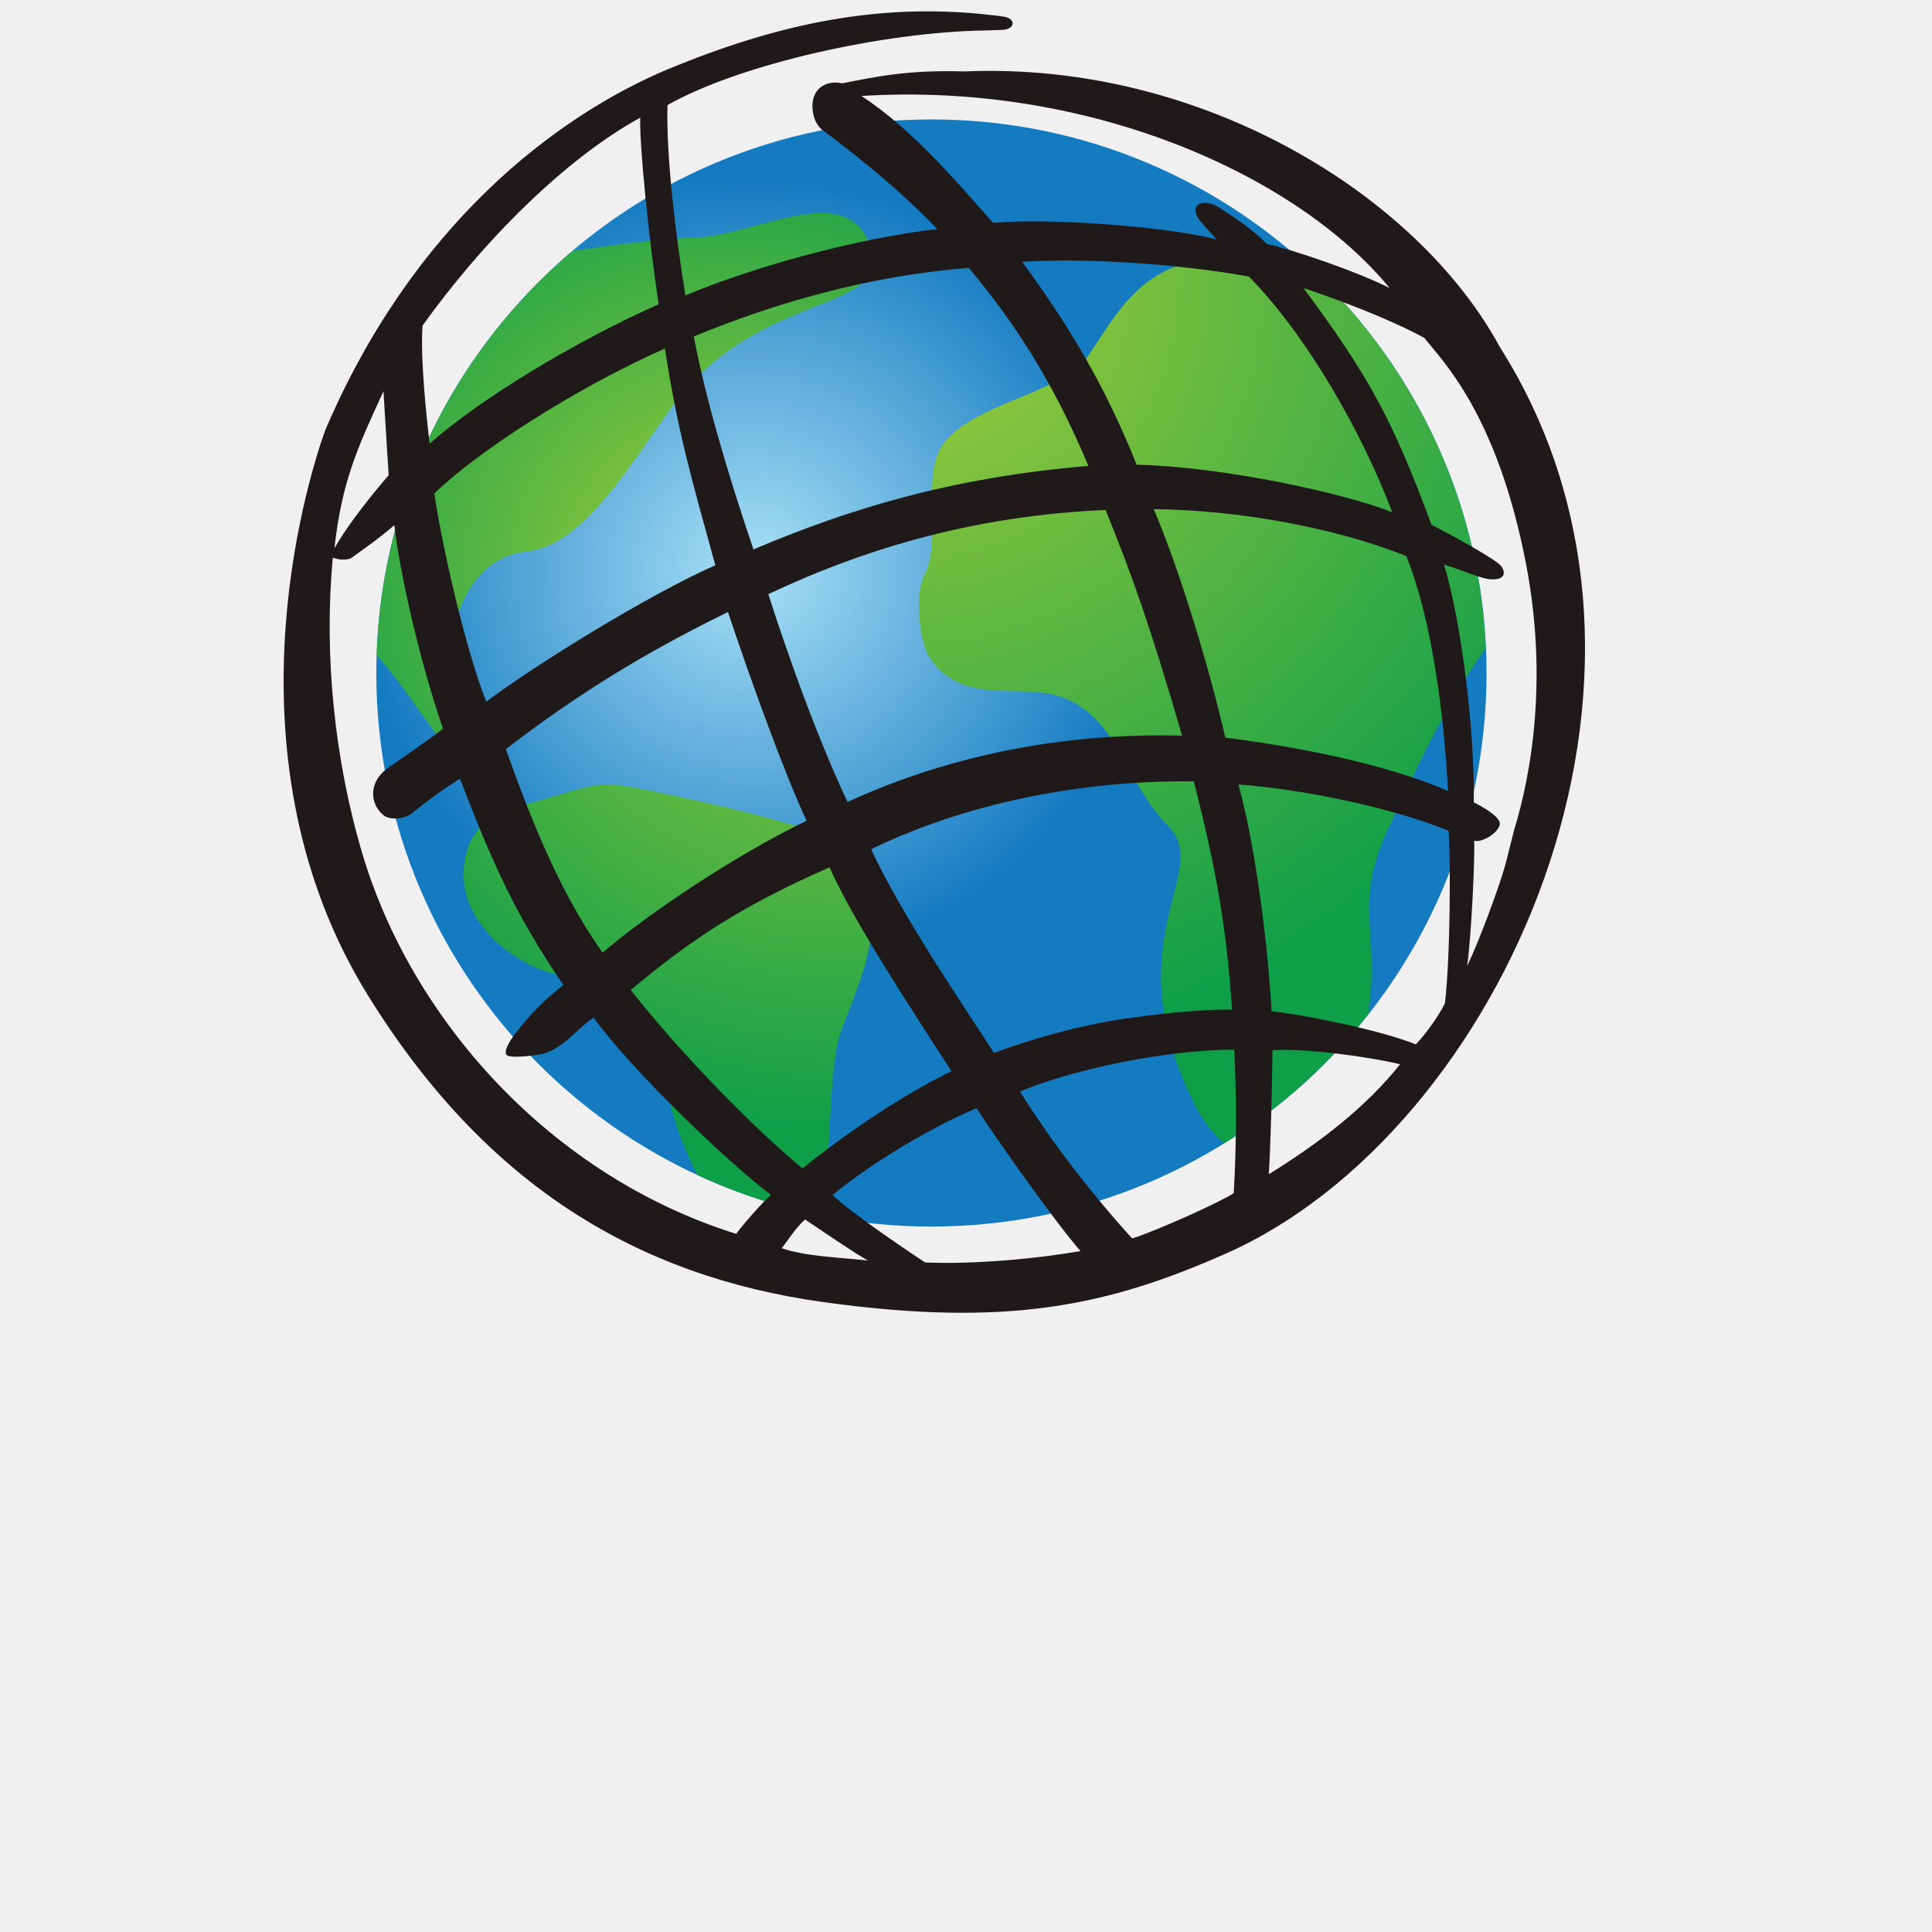
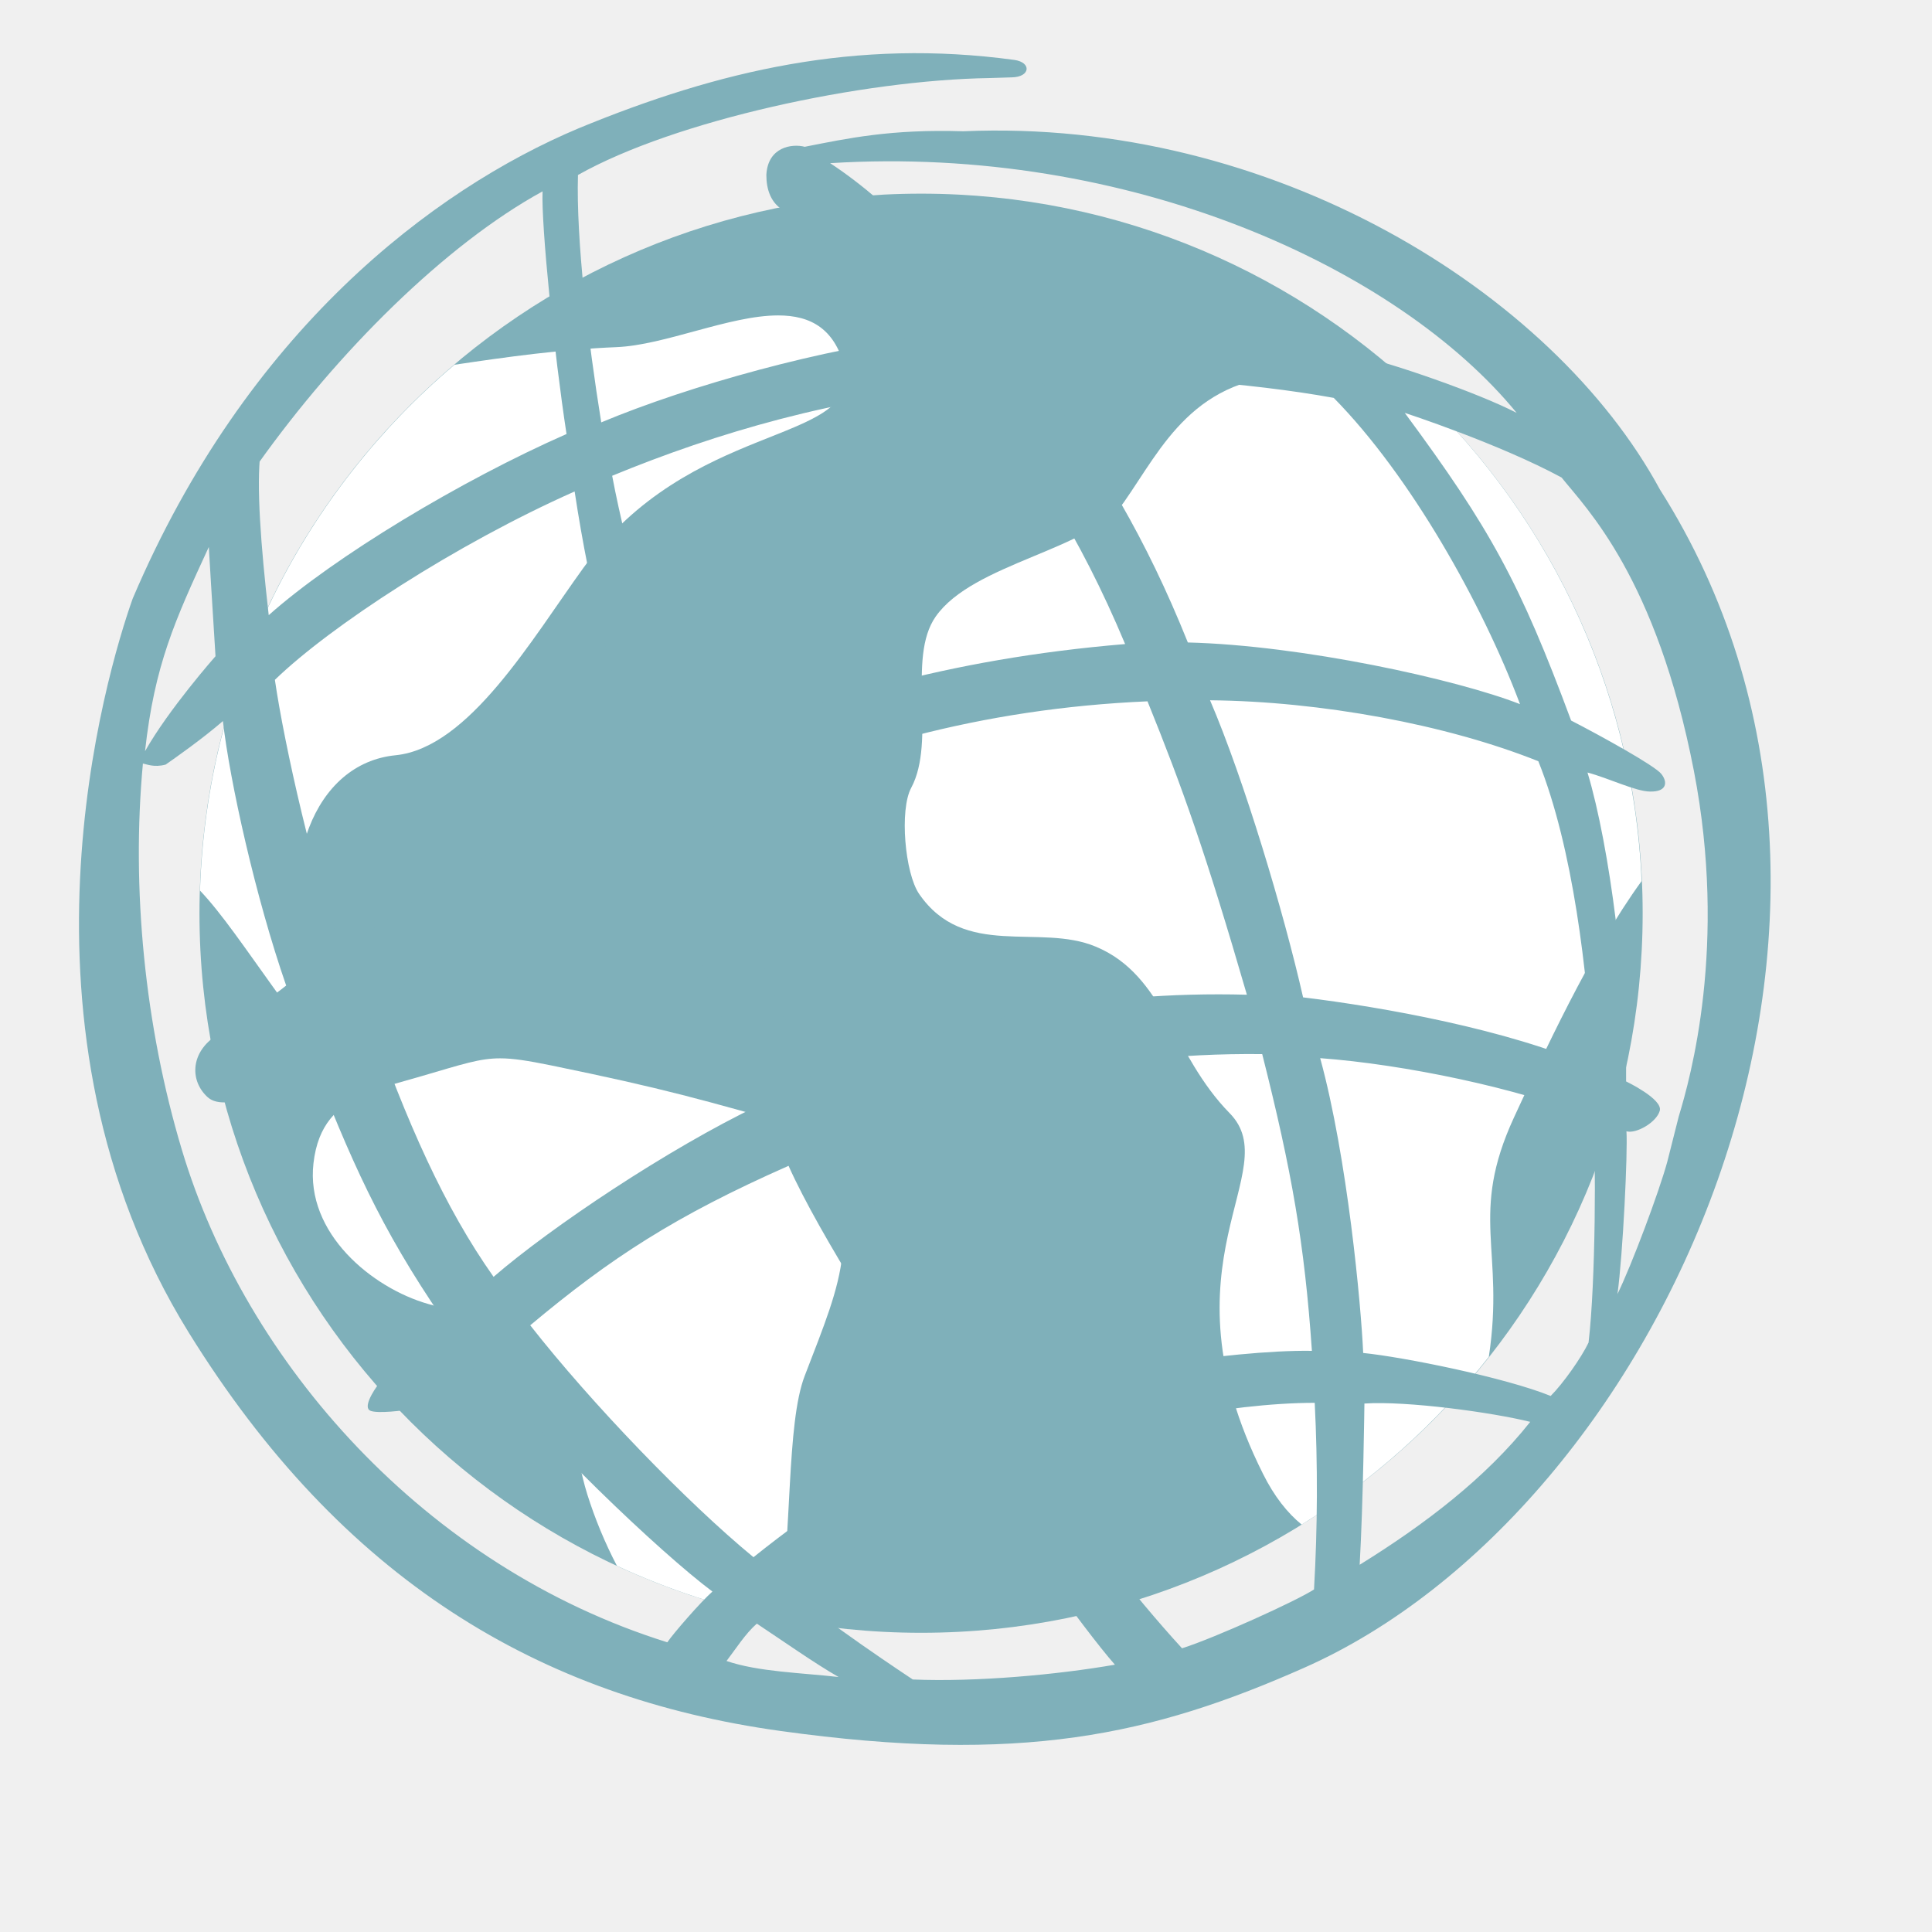
- <svg xmlns="http://www.w3.org/2000/svg" xmlns:xlink="http://www.w3.org/1999/xlink" height="2500" viewBox="-12.8 23.6 1096.4 1425.202" width="2500">
+ <svg xmlns="http://www.w3.org/2000/svg" xmlns:xlink="http://www.w3.org/1999/xlink" height="2500" viewBox="-12.8 300 1096.4 500" width="2500">
  <radialGradient id="a" cx="377.99" cy="444.28" gradientUnits="userSpaceOnUse" r="289.58">
    <stop offset="0" stop-color="#a9e0f6" />
    <stop offset="1" stop-color="#147bc1" />
  </radialGradient>
  <linearGradient id="b">
    <stop offset="0" stop-color="#a4cd39" />
    <stop offset=".96" stop-color="#0f9f49" />
    <stop offset="1" stop-color="#0f9f49" />
  </linearGradient>
  <radialGradient id="c" cx="358.49" cy="448.47" gradientUnits="userSpaceOnUse" r="354.3" xlink:href="#b" />
  <radialGradient id="d" cx="440.58" cy="425.25" gradientUnits="userSpaceOnUse" r="452.2" xlink:href="#b" />
  <radialGradient id="e" cx="487.84" cy="232.55" gradientUnits="userSpaceOnUse" r="595.54" xlink:href="#b" />
-   <path d="m100.4 520.1c0 225.5 183.4 408.3 409.5 408.3s409.5-182.8 409.5-408.3-183.4-408.4-409.5-408.4-409.5 182.9-409.5 408.4" fill="url(#a)" />
-   <path d="m337 198.8c-31.5 1.3-61.8 5.5-91.9 10-85.4 72.3-140.6 178.8-144.4 298.4 24.2 25.4 56 82.7 92.8 115.9a132.9 132.9 0 0 1 15.8-5.7c-18-20.9-43.3-48.6-47.1-61.4-18.5-62.5 3-121 49.5-125.6 41.6-4.2 77.3-65.9 106.7-106.5 60.5-83.4 153.3-69.5 148.7-111.2-5.4-24.4-19.8-31.9-38.3-31.9-27.7 0-64.3 16.9-91.8 18" fill="url(#c)" />
-   <path d="m226.8 612.4-17.5 5c-5 1.3-9 3.3-15.8 5.7-15 6.7-25.9 16.9-28.4 38.8-4.6 39.7 33.2 70.8 65.1 79.9 40.4 11.6 43.8-1.9 65 26.7 14.9 20 17.7 57 25.3 81.4a251.3 251.3 0 0 0 16.8 40.5 407.1 407.1 0 0 0 91.7 30c7.9-47 4.3-110.5 14.9-137.9 21.6-56.2 33.8-81 4.6-138.9-64.3-18.2-83.9-23.9-148.6-37.2-13.3-2.7-21.5-4-28.9-4-11.5 0-21 3.2-44.2 10" fill="url(#d)" />
-   <path d="m625 286.8c-18.9 27.1-85.5 34.5-106.8 64.9-16.6 23.7.5 70.3-13.9 97.2-6.7 12.4-3.6 48.4 4.5 60.2 25.6 37.2 68.2 16.5 100.2 29.9 39.1 16.2 43.6 61.5 76 94.5s-41.4 84.2 18.9 204.6c6.4 12.9 14 22.4 22 28.9a410.9 410.9 0 0 0 106.2-95.2c9.2-60.8-11.4-80.2 14.3-135.9 15.9-34.3 43.1-93.8 72.4-134.1-4.9-112.7-55.7-213.6-134.2-284.5-7.4 2-16.7 2.4-29.5.1a158.4 158.4 0 0 0 -29.9-2.9c-60.5 0-78.6 41.5-100.2 72.3" fill="url(#e)" />
-   <path d="m378.6 428.9c69.7-29.5 145.3-53.1 247.1-61.6-26-62.1-54.6-106-88.3-146.1-75 6-143.6 26.2-202.8 50.6 8.7 46 25.2 101.6 44 157.1m324.9 171.1c-96.4-1.1-180.5 21.9-238.1 50.1 24.4 52.3 72.6 121.7 90.6 150.2 31.4-11.6 65-20.3 91.2-24.4s60.9-7.9 84.5-7.5c-4.2-60.9-11.4-102-28.2-168.4m-255.5 15.2c77-35.3 161.6-51.2 246.8-48.9-23.3-80.3-36.6-117.6-56.4-166.5-94.6 4.1-175.3 27.4-248.8 62.1 0 0 27.1 86.9 58.4 153.3m296.1-387.6c-47.2-8.6-116.1-14-167.2-10.9 34.9 48.1 60.4 90 84.4 149.7 64.6 1.6 152.5 20.9 188.5 35-21.5-57.2-62.3-129.7-105.7-173.8m146.9 379.5c-2.9-53-11-123.9-30.8-173.3-52.2-20.9-123.6-34-186.3-34.6 19.3 45 41.8 120.2 52.8 168.6 45.3 5.5 116.1 18.2 164.3 39.3m-43.1-371c-67.4-82.3-219.9-152.3-389.6-141.7 37.9 24.9 69.5 62.6 97.1 93.6 42.4-3.9 131.4 3.1 164.9 12.3-5.7-6.7-12.7-13.3-14.5-17.3-4.8-10.2 6.7-12.4 15.9-6.6 11.6 7.5 25 16.3 35.6 27.1 19.7 4.4 68.1 21 90.6 32.6m81.2 396.1c-1.9 6.6-13.5 13.2-18.9 11.6.8 11.7-2 69.9-5.1 92.4 8.1-16.6 23.6-57.9 28.3-75.2l6.5-25.7c6.6-21.7 27.7-97 8.6-195.9-21.3-109.9-61.2-149.2-75.1-166.6-35.4-19.2-89-36.7-89-36.7 48.5 65.6 65.4 96.5 94.4 174.6 16.9 8.7 47.5 25.6 51.2 30.3s3.2 10.2-6.4 10c-8 0-23.5-7.6-35.5-10.8 12.8 42.5 22.6 122 21.9 175.3 0 0 21.1 10.1 19.1 16.7m-61.9 161.8c7-7 17.4-21.7 21.5-30.3 4.1-34.9 4.2-106.5 2.7-127.3-42.2-17.1-107.4-30.6-155-34.1 15.5 56.7 23.2 140.1 24.4 167.3 22.8 2.3 80.5 13.9 106.4 24.4m-108.4 95.8c37-22.9 71.6-49.3 96.8-81.1-21.7-5.4-70.1-12-94.1-10.4 0 0-.7 57.4-2.7 91.5m-100.8 47.4c18.4-5.8 65.2-27 74.9-33.4a989.1 989.1 0 0 0 .4-105.9c-49.2 0-118.5 14.3-158.1 30.9 23 37 54.7 77.7 82.8 108.4m-221-32.1c13.7 13.8 68.2 49.8 68.2 49.8 36.2 1.5 82-2.7 114.7-8.4-18.1-20.5-63-84-76.7-105.4-34.8 14.6-78.9 41.4-106.2 64m-148.9-151.2c34.7 44.3 88.9 100.5 126.7 131.6 35.7-28.6 76.2-55.4 109.9-71.7-29.1-44.9-72-110.2-90-150.4-64.5 28.5-101.1 52.4-146.6 90.5m-92.1-177.7c22.1 62.8 43.4 110.7 71.3 150.2 32.6-28.2 99.4-72.9 150.5-97.3-16.8-36.1-41.1-103.5-58-154-65.9 32.2-115 63.6-163.8 101.1m-52.8-188.6c5.2 36.1 22.6 114.1 38.3 153.6 37.2-27.9 121.3-79.7 169-100.6-16.7-60.6-27.9-98.8-37.2-159.9-67.3 29.9-138.5 76.3-170.1 106.9m-8.2-128.7c-2.3 18.2.1 51.8 4.7 92 37.2-33.1 109-76.4 169-102.8-7-45.6-14.4-118.3-13.6-137.7-55.5 30.4-116.4 91.4-161.1 154.1m181.6-189.9c79.8-32.9 157.5-51 247.2-38.8 10 1.4 9.1 9.8-1.5 9.9l-12.6.4c-72.2 1.1-178.5 24-233.5 55-1.1 36.5 5.8 94.6 13.2 140.4 49.9-20.9 127.2-42.4 185.8-48.9-33.3-35.2-78.6-68.6-84-72.5s-8.1-10.5-8.1-19c.8-15.9 14.5-17.9 21.8-16 24.4-4.8 48.7-10.1 90-8.8 174.8-7.6 334.4 90.9 395.3 203.3 154.4 243.4.1 579.3-202 668.7-86.5 38.3-160.6 54.8-297.2 35.8s-248.8-85.8-335.7-226.1c-107.1-172.9-46.8-374.3-31.8-416.5 64.5-151.6 170.1-232 253.1-266.9m-206.1 299.6c-1.7-26.2-3.8-62-3.8-62-19.3 41.8-30.8 67-36.2 115.9 13.5-23.9 40-53.9 40-53.9m282 530.8c-29.1-21.7-100.9-89.6-130.7-130.6-11 6.4-23.2 23.9-39 26.9-6.2 1.1-20.3 2.8-24.4 1.1s.9-10.4 5.4-16.2a191 191 0 0 1 35.6-36c-35.4-51.8-52.2-89.7-76.3-152.1-14 8.7-24.1 16.4-36.2 26-4.1 3.2-15.4 5.3-20.8.4-9.9-8.9-10.1-24.5 3.9-34.4 5.7-4 34-23.5 40.6-29-17.4-50.1-32-115.9-35.9-150.1-11.6 10.1-27.9 21.5-32.5 24.7-6.6 1.8-11-.3-12.9-.6-6.6 70.8 1 148.8 22.1 219.2 36.3 121.1 138.1 236.5 275.5 279.5 3.2-4.8 19-23 25.6-28.8m71.6 48.5c-13.6-7.8-30.6-19.8-46.4-30.3-6.6 5.8-11.9 14.3-17.2 21.2 18.2 6.2 42.7 6.7 63.6 9.1" fill="#1f191a" />
+   <path d="m100.4 520.1c0 225.5 183.4 408.3 409.5 408.3s409.5-182.8 409.5-408.3-183.4-408.4-409.5-408.4-409.5 182.9-409.5 408.4" fill="#7FB0BA" />
+   <path d="m337 198.8c-31.5 1.3-61.8 5.5-91.9 10-85.4 72.3-140.6 178.8-144.4 298.4 24.2 25.4 56 82.7 92.8 115.9a132.9 132.9 0 0 1 15.8-5.7c-18-20.9-43.3-48.6-47.1-61.4-18.5-62.5 3-121 49.5-125.6 41.6-4.2 77.3-65.9 106.7-106.5 60.5-83.4 153.3-69.5 148.7-111.2-5.4-24.4-19.8-31.9-38.3-31.9-27.7 0-64.3 16.9-91.8 18" fill="#FFF" />
+   <path d="m226.8 612.4-17.5 5c-5 1.3-9 3.3-15.8 5.7-15 6.7-25.9 16.9-28.4 38.8-4.6 39.7 33.2 70.8 65.1 79.9 40.4 11.6 43.8-1.9 65 26.7 14.9 20 17.7 57 25.3 81.4a251.3 251.3 0 0 0 16.8 40.5 407.1 407.1 0 0 0 91.7 30c7.9-47 4.3-110.5 14.9-137.9 21.6-56.2 33.8-81 4.6-138.9-64.3-18.2-83.9-23.9-148.6-37.2-13.3-2.7-21.5-4-28.9-4-11.5 0-21 3.2-44.2 10" fill="#FFF" />
+   <path d="m625 286.8c-18.9 27.1-85.5 34.5-106.8 64.9-16.6 23.7.5 70.3-13.9 97.2-6.7 12.4-3.6 48.4 4.5 60.2 25.6 37.2 68.2 16.5 100.2 29.9 39.1 16.2 43.6 61.5 76 94.5s-41.4 84.2 18.9 204.6c6.4 12.9 14 22.4 22 28.9a410.9 410.9 0 0 0 106.2-95.2c9.2-60.8-11.4-80.2 14.3-135.9 15.9-34.3 43.1-93.8 72.4-134.1-4.9-112.7-55.7-213.6-134.2-284.5-7.4 2-16.7 2.4-29.5.1a158.4 158.4 0 0 0 -29.9-2.9c-60.5 0-78.6 41.5-100.2 72.3" fill="#FFF" />
+   <path d="m378.6 428.9c69.7-29.5 145.3-53.1 247.1-61.6-26-62.1-54.6-106-88.3-146.1-75 6-143.6 26.2-202.8 50.6 8.7 46 25.2 101.6 44 157.1m324.9 171.1c-96.4-1.1-180.5 21.9-238.1 50.1 24.4 52.3 72.6 121.7 90.6 150.2 31.4-11.6 65-20.3 91.2-24.4s60.9-7.9 84.5-7.5c-4.2-60.9-11.4-102-28.2-168.4m-255.5 15.2c77-35.3 161.6-51.2 246.8-48.9-23.3-80.3-36.6-117.6-56.4-166.5-94.6 4.1-175.3 27.4-248.8 62.1 0 0 27.1 86.9 58.4 153.3m296.1-387.6c-47.2-8.6-116.1-14-167.2-10.9 34.9 48.1 60.4 90 84.4 149.7 64.6 1.6 152.5 20.9 188.5 35-21.5-57.2-62.3-129.7-105.7-173.8m146.9 379.5c-2.9-53-11-123.9-30.8-173.3-52.2-20.9-123.6-34-186.3-34.6 19.3 45 41.8 120.2 52.8 168.6 45.3 5.5 116.1 18.2 164.3 39.3m-43.1-371c-67.4-82.3-219.9-152.3-389.6-141.7 37.9 24.9 69.5 62.6 97.1 93.6 42.4-3.9 131.4 3.1 164.9 12.3-5.7-6.7-12.7-13.3-14.5-17.3-4.8-10.2 6.7-12.4 15.9-6.6 11.6 7.5 25 16.3 35.6 27.1 19.7 4.4 68.1 21 90.6 32.6m81.2 396.1c-1.9 6.6-13.5 13.2-18.9 11.6.8 11.7-2 69.9-5.1 92.4 8.1-16.6 23.6-57.9 28.3-75.2l6.5-25.7c6.6-21.7 27.7-97 8.6-195.9-21.3-109.9-61.2-149.2-75.1-166.6-35.4-19.2-89-36.7-89-36.7 48.5 65.6 65.4 96.5 94.4 174.6 16.9 8.7 47.5 25.6 51.2 30.3s3.2 10.2-6.4 10c-8 0-23.5-7.6-35.5-10.8 12.8 42.5 22.6 122 21.9 175.3 0 0 21.1 10.1 19.1 16.7m-61.9 161.8c7-7 17.4-21.7 21.5-30.3 4.1-34.9 4.2-106.5 2.7-127.3-42.2-17.1-107.4-30.6-155-34.1 15.5 56.7 23.2 140.1 24.4 167.3 22.8 2.3 80.5 13.9 106.4 24.4m-108.4 95.8c37-22.9 71.6-49.3 96.8-81.1-21.7-5.4-70.1-12-94.1-10.4 0 0-.7 57.4-2.7 91.5m-100.8 47.4c18.4-5.8 65.2-27 74.9-33.4a989.1 989.1 0 0 0 .4-105.9c-49.2 0-118.5 14.3-158.1 30.9 23 37 54.7 77.7 82.8 108.4m-221-32.1c13.7 13.8 68.2 49.8 68.2 49.8 36.2 1.5 82-2.7 114.7-8.4-18.1-20.5-63-84-76.7-105.4-34.8 14.6-78.9 41.4-106.2 64m-148.9-151.2c34.7 44.3 88.9 100.5 126.7 131.6 35.7-28.6 76.2-55.4 109.9-71.7-29.1-44.9-72-110.2-90-150.4-64.5 28.5-101.1 52.4-146.6 90.5m-92.1-177.7c22.1 62.8 43.4 110.7 71.3 150.2 32.6-28.2 99.4-72.9 150.5-97.3-16.8-36.1-41.1-103.5-58-154-65.9 32.2-115 63.6-163.8 101.1m-52.8-188.6c5.2 36.1 22.6 114.1 38.3 153.6 37.2-27.9 121.3-79.7 169-100.6-16.7-60.6-27.9-98.8-37.2-159.9-67.3 29.9-138.5 76.3-170.1 106.9m-8.2-128.7c-2.3 18.2.1 51.8 4.7 92 37.2-33.1 109-76.4 169-102.8-7-45.6-14.4-118.3-13.6-137.7-55.5 30.4-116.4 91.4-161.1 154.1m181.6-189.9c79.8-32.9 157.5-51 247.2-38.8 10 1.4 9.1 9.8-1.5 9.9l-12.6.4c-72.2 1.1-178.5 24-233.5 55-1.1 36.5 5.8 94.6 13.2 140.4 49.9-20.9 127.2-42.4 185.8-48.9-33.3-35.2-78.6-68.6-84-72.5s-8.1-10.5-8.1-19c.8-15.9 14.5-17.9 21.8-16 24.4-4.8 48.7-10.1 90-8.8 174.8-7.6 334.4 90.9 395.3 203.3 154.4 243.4.1 579.3-202 668.7-86.5 38.3-160.6 54.8-297.2 35.8s-248.8-85.8-335.7-226.1c-107.1-172.9-46.8-374.3-31.8-416.5 64.5-151.6 170.1-232 253.1-266.9m-206.1 299.6c-1.7-26.2-3.8-62-3.8-62-19.3 41.8-30.8 67-36.2 115.9 13.5-23.9 40-53.9 40-53.9m282 530.8c-29.1-21.7-100.9-89.6-130.7-130.6-11 6.4-23.2 23.9-39 26.9-6.2 1.1-20.3 2.8-24.4 1.1s.9-10.4 5.4-16.2a191 191 0 0 1 35.6-36c-35.4-51.8-52.2-89.7-76.3-152.1-14 8.7-24.1 16.4-36.2 26-4.1 3.2-15.4 5.3-20.8.4-9.9-8.9-10.1-24.5 3.9-34.4 5.7-4 34-23.5 40.6-29-17.4-50.1-32-115.9-35.9-150.1-11.6 10.1-27.9 21.5-32.5 24.7-6.6 1.8-11-.3-12.9-.6-6.6 70.8 1 148.8 22.1 219.2 36.3 121.1 138.1 236.5 275.5 279.5 3.2-4.8 19-23 25.6-28.8m71.6 48.5c-13.6-7.8-30.6-19.8-46.4-30.3-6.6 5.8-11.9 14.3-17.2 21.2 18.2 6.2 42.7 6.7 63.6 9.1" fill="#7FB0BA" />
</svg>
